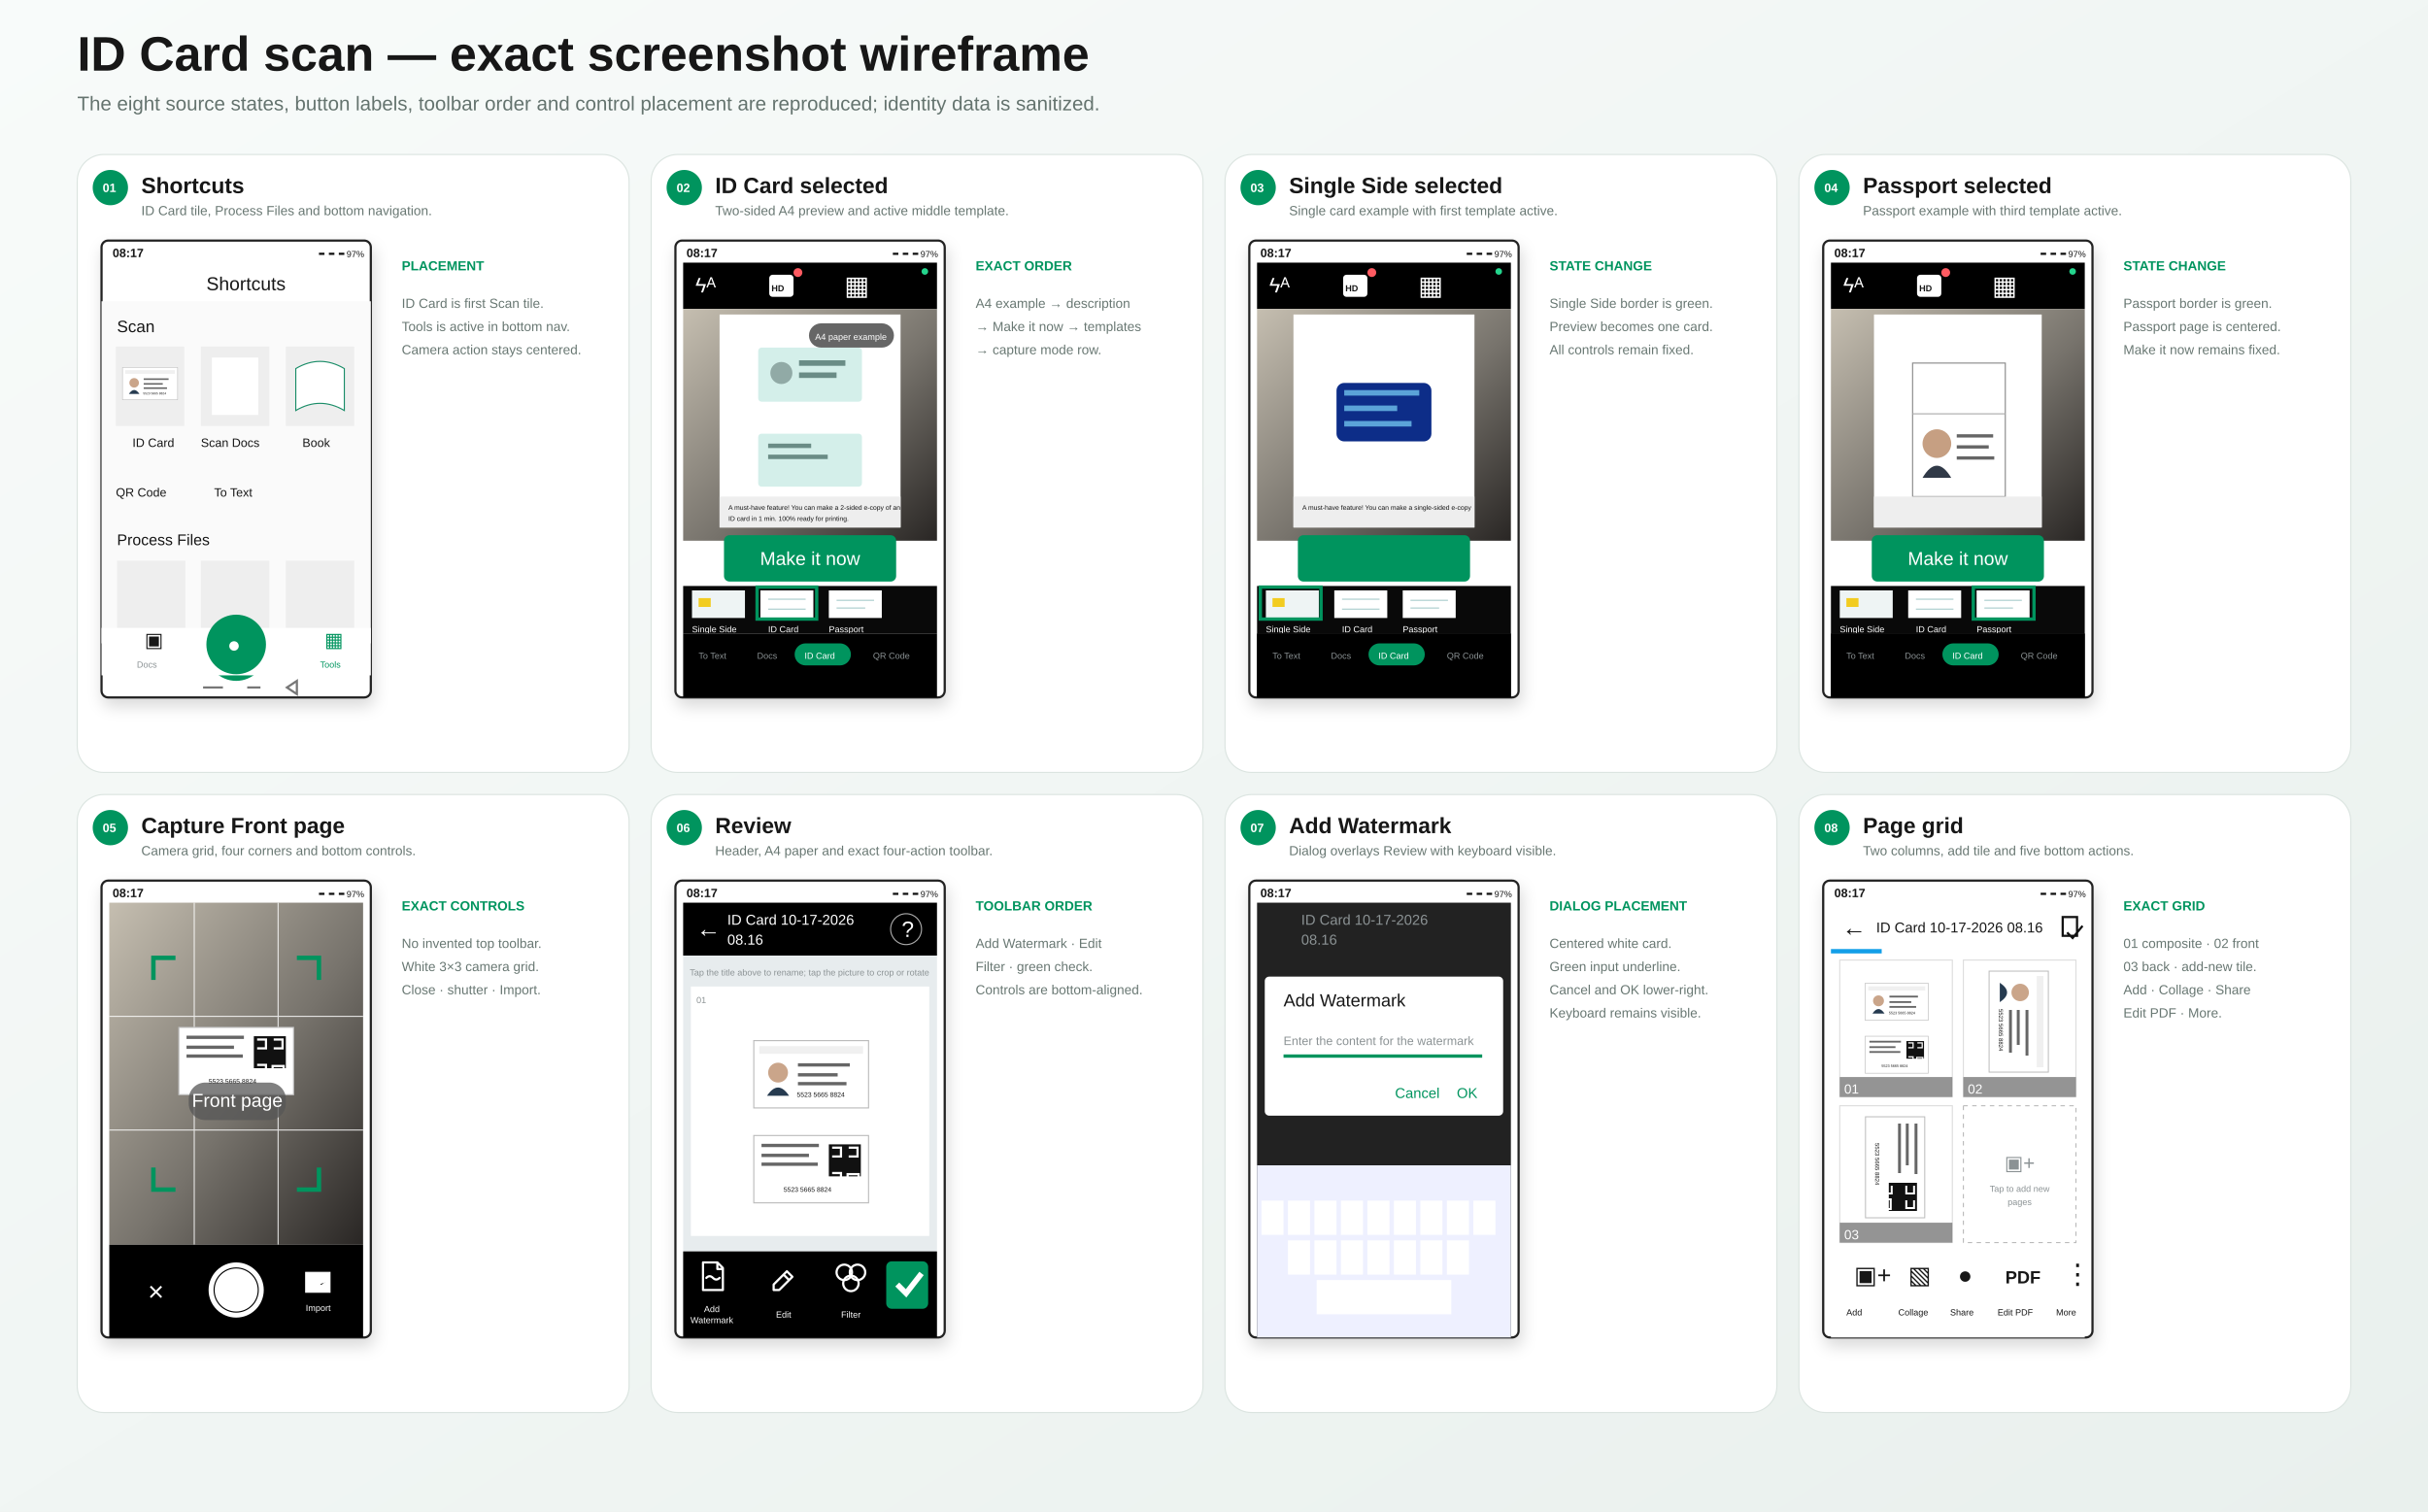
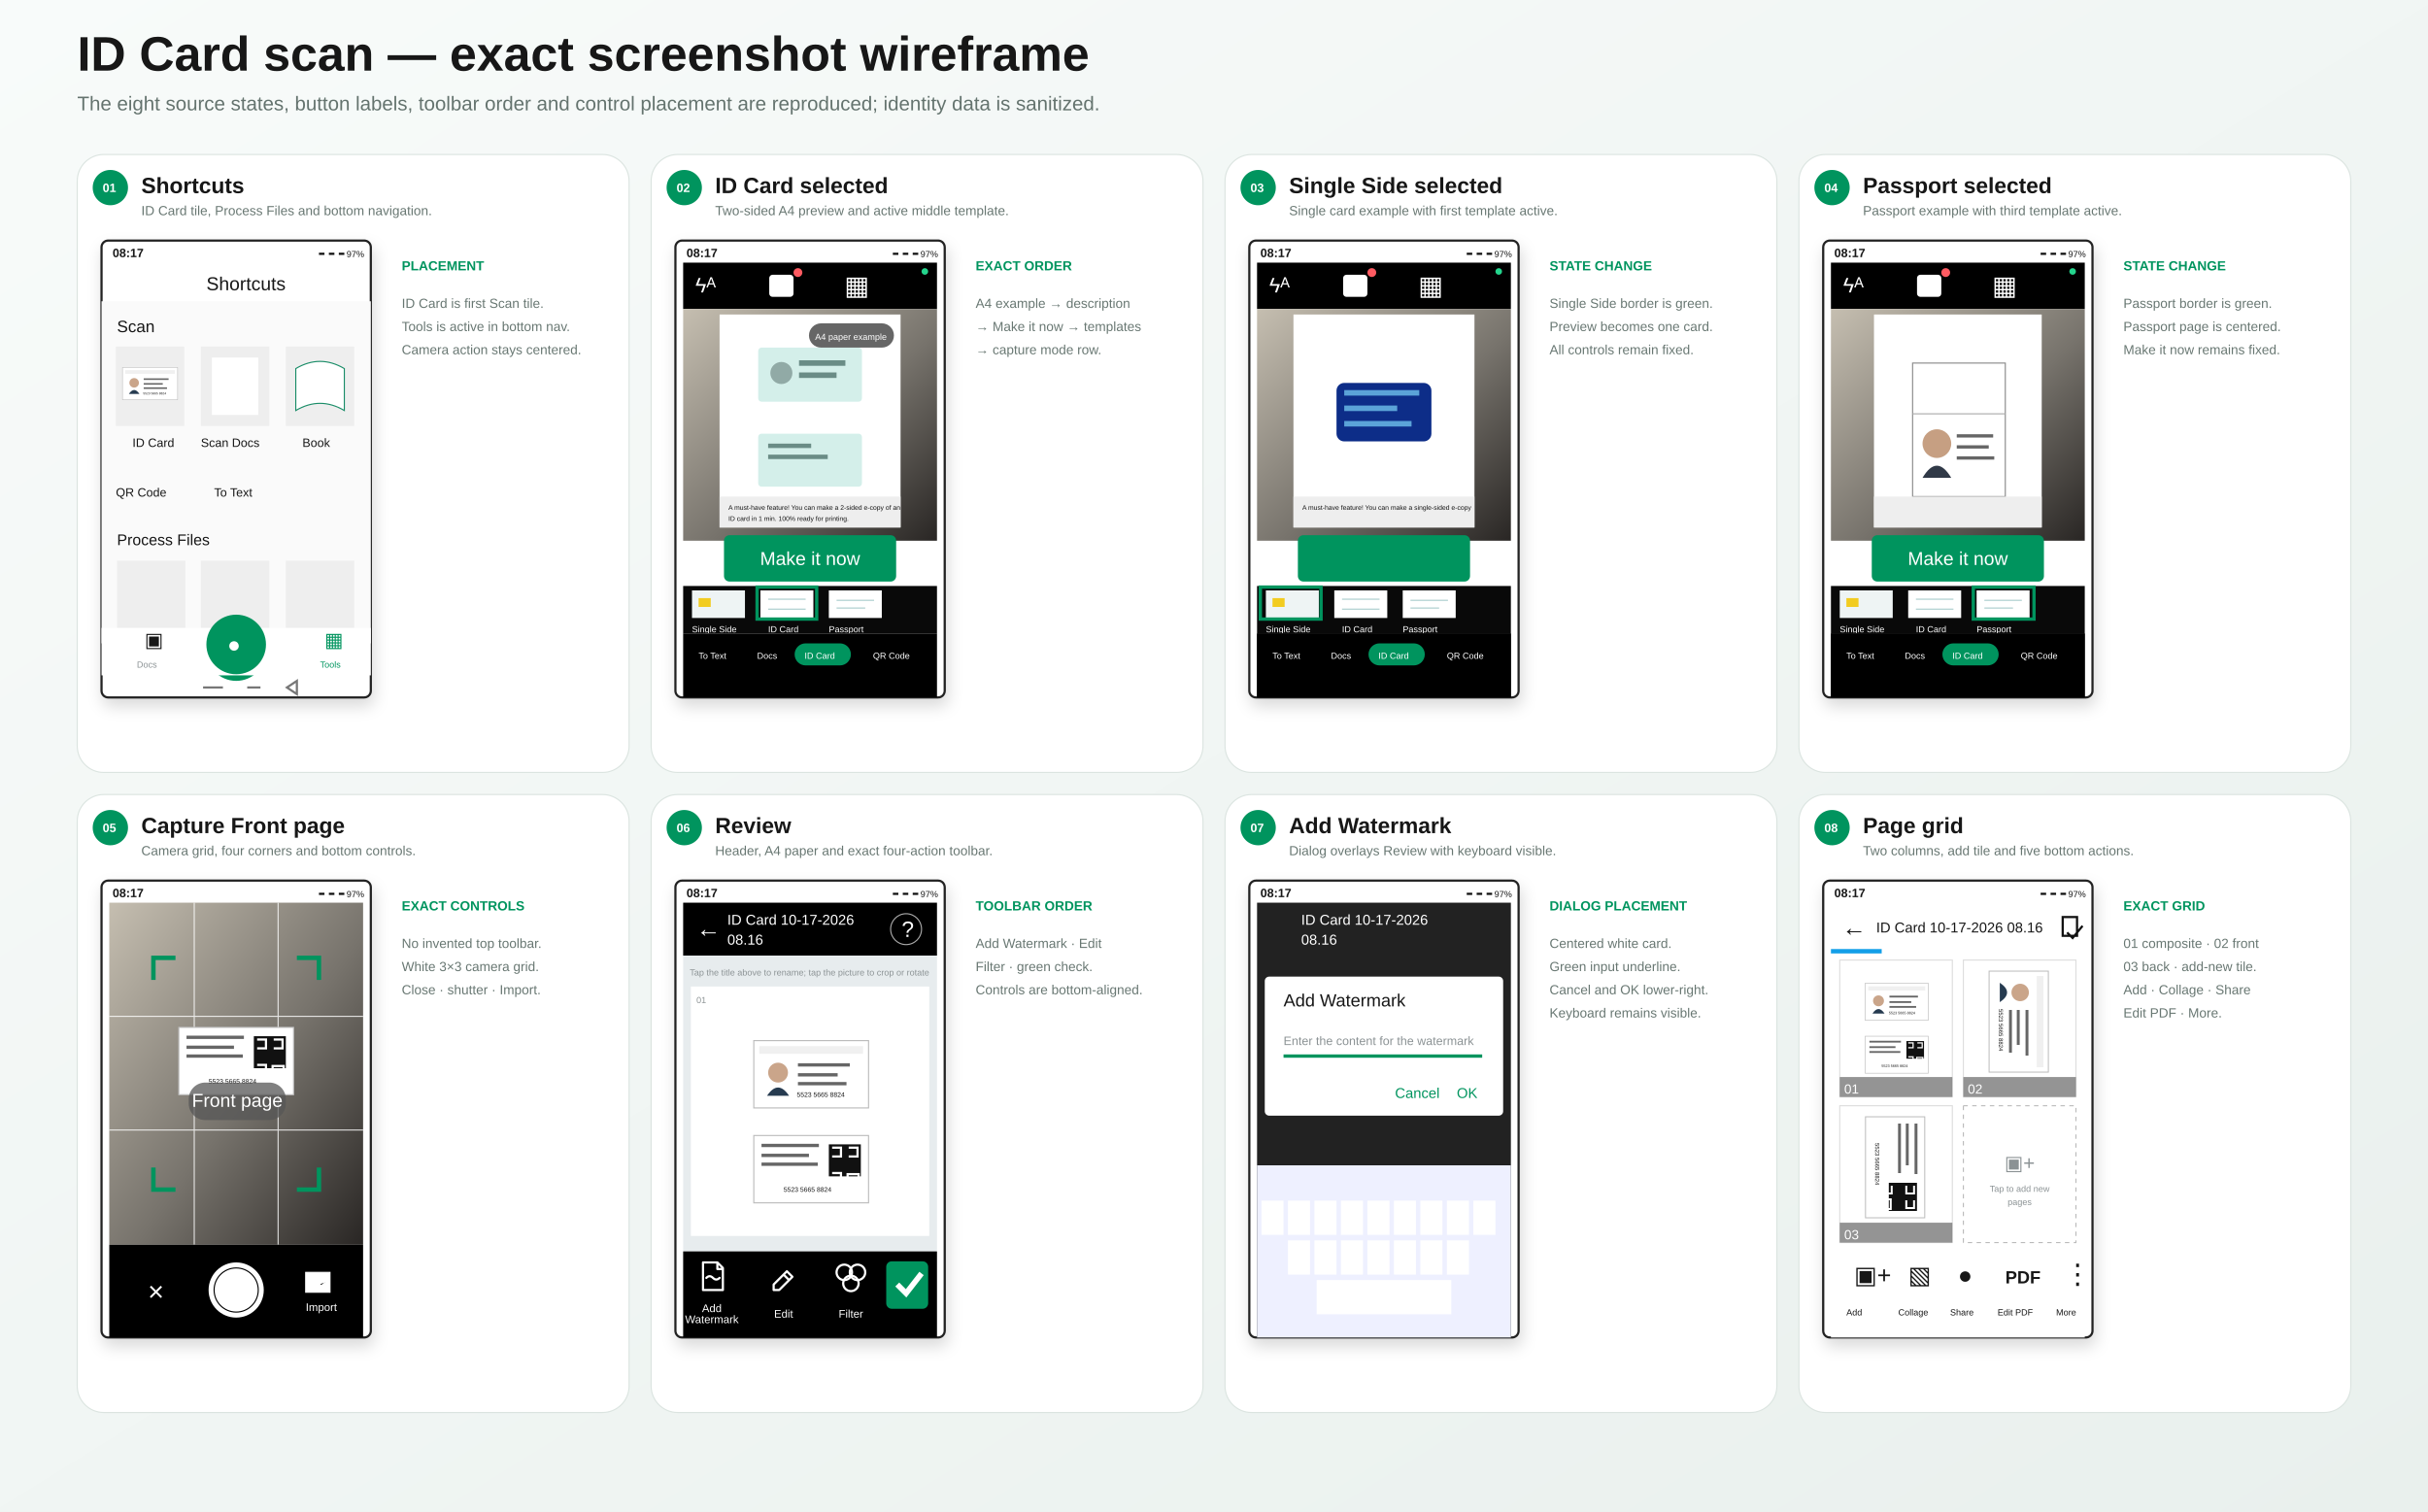
<svg xmlns="http://www.w3.org/2000/svg" width="2200" height="1370" viewBox="0 0 2200 1370" role="img" aria-labelledby="title desc">
  <defs>
    <linearGradient id="bg" x2="1" y2="1">
      <stop stop-color="#f8fbfa" />
      <stop offset="1" stop-color="#e9f0ed" />
    </linearGradient>
    <linearGradient id="cam" x2="1" y2="1">
      <stop stop-color="#c5beb0" />
      <stop offset=".55" stop-color="#77736c" />
      <stop offset="1" stop-color="#292624" />
    </linearGradient>
    <filter id="sh">
      <feDropShadow dy="7" stdDeviation="7" flood-opacity=".15" />
    </filter>
-     <style>text{font-family:Arial,'Segoe UI',sans-serif;fill:#171717}.h{font-size:44px;font-weight:700}.sub{font-size:18px;fill:#64736e}.pt{font-size:20px;font-weight:700}.ps{font-size:12px;fill:#687772}.no{font-size:11px;font-weight:700;fill:white}.ui{font-size:11px}.sm{font-size:8px}.xs{font-size:6px}.w{fill:white}.g{fill:#00945e}.mut{fill:#8b9294}.line{fill:none;stroke:currentColor;stroke-width:2;stroke-linecap:round;stroke-linejoin:round}</style>
+     <style>text{font-family:Arial,'Segoe UI',sans-serif;fill:#171717}.h{font-size:44px;font-weight:700}.sub{font-size:18px;fill:#64736e}.pt{font-size:20px;font-weight:700}.ps{font-size:12px;fill:#687772}.no{font-size:11px;font-weight:700;fill:#fff!important}.ui{font-size:11px}.sm{font-size:8px}.xs{font-size:6px}.w{fill:#fff!important}.g{fill:#00945e!important}.mut{fill:#8b9294}.line{fill:none;stroke:currentColor;stroke-width:2;stroke-linecap:round;stroke-linejoin:round}#topcam text,#modes text,#reviewbar text{fill:#fff!important}#reviewbar text{font-size:10px;font-weight:500}text.sm.mut[y="359"],text.sm.mut[y="23"],text.mut[y="20"],text.mut[y="38"]{fill:#fff!important}text.w[y="370"]{font-size:10px}.inverse-dark text{fill:#fff!important}.inverse-light text{fill:#111!important}</style>
    <g id="phone">
      <rect width="244" height="414" rx="6" fill="#fff" stroke="#222" stroke-width="2" filter="url(#sh)" />
      <text x="10" y="15" class="ui" font-weight="700">08:17</text>
      <path d="M197 12h5m4 0h5m4 0h5" stroke="#111" stroke-width="2" />
      <text x="222" y="15" class="sm">97%</text>
      <path d="M92 405h18m22 0h12m24 0l9-6v12z" fill="none" stroke="#777" stroke-width="2" />
    </g>
    <g id="front">
      <rect width="104" height="61" fill="#fff" stroke="#bbb" />
      <rect x="5" y="5" width="94" height="7" fill="#f0f0f0" />
      <circle cx="22" cy="29" r="9" fill="#caa58a" />
      <path d="M12 50q10-15 20 0" fill="#263b50" />
      <path d="M40 22h47m-47 9h36m-36 8h44" stroke="#666" stroke-width="3" />
      <text x="39" y="51" class="xs">5523 5665 8824</text>
    </g>
    <g id="back">
      <rect width="104" height="61" fill="#fff" stroke="#bbb" />
      <path d="M7 9h52m-52 9h43m-43 8h51" stroke="#666" stroke-width="3" />
      <rect x="68" y="8" width="29" height="29" fill="#111" />
      <path d="M71 11h8v8h-8m15-8h8v8h-8m-15 15h8v8h-8m14-7h10v10H85z" fill="none" stroke="#fff" stroke-width="2" />
      <text x="27" y="51" class="xs">5523 5665 8824</text>
    </g>
    <g id="topcam">
      <rect width="230" height="42" fill="#000" />
      <text x="11" y="27" class="w" font-size="19">ϟᴬ</text>
      <rect x="78" y="11" width="22" height="20" rx="3" fill="#fff" />
      <text x="80" y="26" class="sm" font-weight="700">HD</text>
      <circle cx="104" cy="9" r="4" fill="#ff5a61" />
      <text x="146" y="29" class="w" font-size="24">▦</text>
      <circle cx="219" cy="8" r="3" fill="#24d58d" />
    </g>
    <g id="modes">
      <rect width="230" height="43" fill="#090909" />
      <g transform="translate(8 4)">
        <rect width="48" height="25" fill="#eef4f4" />
        <rect x="6" y="7" width="11" height="8" fill="#f2cc20" />
        <text x="0" y="38" class="sm w">Single Side</text>
      </g>
      <g transform="translate(70 4)">
        <rect width="48" height="25" fill="#fff" />
        <path d="M7 8h34m-34 9h34" stroke="#a9cccc" />
        <text x="7" y="38" class="sm w">ID Card</text>
      </g>
      <g transform="translate(132 4)">
        <rect width="48" height="25" fill="#fff" />
        <path d="M7 9h34m-34 7h26" stroke="#a9cccc" />
        <text x="0" y="38" class="sm w">Passport</text>
      </g>
    </g>
    <g id="paper2">
      <rect width="164" height="193" fill="#fff" />
      <rect x="35" y="30" width="94" height="49" rx="3" fill="#d4efea" />
      <circle cx="56" cy="53" r="10" fill="#91aaa6" />
      <path d="M72 44h42m-42 11h34" stroke="#6a8c86" stroke-width="5" />
      <rect x="35" y="108" width="94" height="48" rx="3" fill="#d4efea" />
      <path d="M44 119h39m-39 10h54" stroke="#6a8c86" stroke-width="4" />
    </g>
    <g id="panel">
      <rect width="500" height="560" rx="24" fill="#fff" stroke="#dbe4e0" />
    </g>
    <g id="reviewbar">
      <rect width="230" height="78" fill="#000" />
      <path d="M18 10h13l5 5v20H18zM31 10v6h5M21 24c2-2 4-2 6 0s4 2 6 0" class="line" color="white" />
      <path d="M82 30l12-12 5 5-12 12h-5zM91 21l5 5" class="line" color="white" />
      <circle cx="146" cy="19" r="7" class="line" color="white" />
      <circle cx="158" cy="19" r="7" class="line" color="white" />
      <circle cx="152" cy="29" r="7" class="line" color="white" />
      <text x="26" y="55" class="sm w" text-anchor="middle">Add</text>
      <text x="26" y="65" class="sm w" text-anchor="middle">Watermark</text>
      <text x="91" y="60" class="sm w" text-anchor="middle">Edit</text>
      <text x="152" y="60" class="sm w" text-anchor="middle">Filter</text>
      <rect x="184" y="9" width="38" height="43" rx="5" fill="#00945e" />
      <path d="M194 30l8 8 14-18" fill="none" stroke="#fff" stroke-width="5" />
    </g>
  </defs>
  <rect width="2200" height="1370" fill="url(#bg)" />
  <text x="70" y="64" class="h">ID Card scan — exact screenshot wireframe</text>
  <text x="70" y="100" class="sub">The eight source states, button labels, toolbar order and control placement are reproduced; identity data is sanitized.</text>
  <g transform="translate(70 140)">
    <use href="#panel" />
    <circle cx="30" cy="30" r="16" fill="#00945e" />
    <text x="23" y="34" class="no">01</text>
    <text x="58" y="35" class="pt">Shortcuts</text>
    <text x="58" y="55" class="ps">ID Card tile, Process Files and bottom navigation.</text>
    <g transform="translate(22 78)">
      <use href="#phone" />
      <text x="95" y="45" font-size="17">Shortcuts</text>
      <rect y="55" width="244" height="310" fill="#fafafa" />
      <text x="14" y="83" font-size="15">Scan</text>
      <g transform="translate(13 96)">
        <rect width="62" height="72" fill="#eee" />
        <use href="#front" transform="translate(6 19) scale(.48)" />
        <text x="15" y="91" class="ui">ID Card</text>
      </g>
      <g transform="translate(90 96)">
        <rect width="62" height="72" fill="#eee" />
        <rect x="10" y="10" width="42" height="52" fill="#fff" />
        <text y="91" class="ui">Scan Docs</text>
      </g>
      <g transform="translate(167 96)">
        <rect width="62" height="72" fill="#eee" />
        <path d="M9 20q22-13 44 0v38q-22-13-44 0z" fill="#fff" stroke="#198c67" />
        <text x="15" y="91" class="ui">Book</text>
      </g>
      <text x="13" y="232" class="ui">QR Code</text>
      <text x="102" y="232" class="ui">To Text</text>
      <text x="14" y="276" font-size="14">Process Files</text>
      <rect x="14" y="290" width="62" height="65" fill="#eee" />
      <rect x="90" y="290" width="62" height="65" fill="#eee" />
      <rect x="167" y="290" width="62" height="65" fill="#eee" />
      <text x="8" y="374" class="sm">Import Files</text>
      <text x="93" y="374" class="sm">Collage Images</text>
      <text x="171" y="374" class="sm">PDF Watermark</text>
      <circle cx="122" cy="372" r="27" fill="#00945e" />
    </g>
    <g transform="translate(294 105)">
      <text class="g" font-size="12" font-weight="700">PLACEMENT</text>
      <text y="34" class="ps">
        <tspan x="0">ID Card is first Scan tile.</tspan>
        <tspan x="0" dy="21">Tools is active in bottom nav.</tspan>
        <tspan x="0" dy="21">Camera action stays centered.</tspan>
      </text>
    </g>
  </g>
  <g transform="translate(590 140)">
    <use href="#panel" />
    <circle cx="30" cy="30" r="16" fill="#00945e" />
    <text x="23" y="34" class="no">02</text>
    <text x="58" y="35" class="pt">ID Card selected</text>
    <text x="58" y="55" class="ps">Two-sided A4 preview and active middle template.</text>
    <g transform="translate(22 78)">
      <use href="#phone" />
      <g transform="translate(7 20)">
        <use href="#topcam" />
        <rect y="42" width="230" height="210" fill="url(#cam)" />
        <g transform="translate(33 47)">
          <use href="#paper2" />
          <rect x="81" y="8" width="77" height="22" rx="11" fill="#666" />
          <text x="119" y="23" class="sm w" text-anchor="middle">A4 paper example</text>
        </g>
        <rect x="33" y="212" width="164" height="28" fill="#eee" />
        <text x="41" y="224" class="xs">A must-have feature! You can make a 2-sided e-copy of an</text>
        <text x="41" y="234" class="xs">ID card in 1 min. 100% ready for printing.</text>
        <rect x="37" y="247" width="156" height="42" rx="5" fill="#00945e" />
        <text x="115" y="274" class="w" font-size="17" text-anchor="middle">Make it now</text>
        <g transform="translate(0 293)">
          <use href="#modes" />
          <rect x="67" y="1" width="54" height="29" fill="none" stroke="#00945e" stroke-width="3" />
        </g>
        <rect y="336" width="230" height="58" fill="#000" />
        <text x="14" y="359" class="sm mut">To Text</text>
        <text x="67" y="359" class="sm mut">Docs</text>
        <rect x="101" y="345" width="51" height="20" rx="10" fill="#00945e" />
        <text x="110" y="359" class="sm w">ID Card</text>
        <text x="172" y="359" class="sm mut">QR Code</text>
      </g>
    </g>
    <g transform="translate(294 105)">
      <text class="g" font-size="12" font-weight="700">EXACT ORDER</text>
      <text y="34" class="ps">
        <tspan x="0">A4 example → description</tspan>
        <tspan x="0" dy="21">→ Make it now → templates</tspan>
        <tspan x="0" dy="21">→ capture mode row.</tspan>
      </text>
    </g>
  </g>
  <g transform="translate(1110 140)">
    <use href="#panel" />
    <circle cx="30" cy="30" r="16" fill="#00945e" />
    <text x="23" y="34" class="no">03</text>
    <text x="58" y="35" class="pt">Single Side selected</text>
    <text x="58" y="55" class="ps">Single card example with first template active.</text>
    <g transform="translate(22 78)">
      <use href="#phone" />
      <g transform="translate(7 20)">
        <use href="#topcam" />
        <rect y="42" width="230" height="210" fill="url(#cam)" />
        <rect x="33" y="47" width="164" height="193" fill="#fff" />
        <rect x="72" y="109" width="86" height="53" rx="7" fill="#0d2d88" />
        <path d="M79 118h68M79 132h48M79 146h61" stroke="#5ba3d8" stroke-width="5" />
        <rect x="33" y="212" width="164" height="28" fill="#eee" />
        <text x="41" y="224" class="xs">A must-have feature! You can make a single-sided e-copy</text>
        <rect x="37" y="247" width="156" height="42" rx="5" fill="#00945e" />
        <g transform="translate(0 293)">
          <use href="#modes" />
          <rect x="3" y="1" width="55" height="29" fill="none" stroke="#00945e" stroke-width="3" />
        </g>
        <rect y="336" width="230" height="58" fill="#000" />
      </g>
    </g>
    <g transform="translate(294 105)">
      <text class="g" font-size="12" font-weight="700">STATE CHANGE</text>
      <text y="34" class="ps">
        <tspan x="0">Single Side border is green.</tspan>
        <tspan x="0" dy="21">Preview becomes one card.</tspan>
        <tspan x="0" dy="21">All controls remain fixed.</tspan>
      </text>
    </g>
  </g>
  <g transform="translate(1630 140)">
    <use href="#panel" />
    <circle cx="30" cy="30" r="16" fill="#00945e" />
    <text x="23" y="34" class="no">04</text>
    <text x="58" y="35" class="pt">Passport selected</text>
    <text x="58" y="55" class="ps">Passport example with third template active.</text>
    <g transform="translate(22 78)">
      <use href="#phone" />
      <g transform="translate(7 20)">
        <use href="#topcam" />
        <rect y="42" width="230" height="210" fill="url(#cam)" />
        <rect x="39" y="47" width="152" height="193" fill="#fff" />
        <rect x="74" y="91" width="84" height="121" fill="#fff" stroke="#888" />
        <path d="M74 137h84" stroke="#aaa" />
        <circle cx="96" cy="164" r="13" fill="#c69f82" />
        <path d="M83 195q13-22 26 0" fill="#303947" />
        <path d="M114 157h33m-33 10h29m-29 10h34" stroke="#666" stroke-width="3" />
        <rect x="39" y="212" width="152" height="28" fill="#eee" />
        <rect x="37" y="247" width="156" height="42" rx="5" fill="#00945e" />
        <text x="115" y="274" class="w" font-size="17" text-anchor="middle">Make it now</text>
        <g transform="translate(0 293)">
          <use href="#modes" />
          <rect x="129" y="1" width="55" height="29" fill="none" stroke="#00945e" stroke-width="3" />
        </g>
        <rect y="336" width="230" height="58" fill="#000" />
      </g>
    </g>
    <g transform="translate(294 105)">
      <text class="g" font-size="12" font-weight="700">STATE CHANGE</text>
      <text y="34" class="ps">
        <tspan x="0">Passport border is green.</tspan>
        <tspan x="0" dy="21">Passport page is centered.</tspan>
        <tspan x="0" dy="21">Make it now remains fixed.</tspan>
      </text>
    </g>
  </g>
  <g transform="translate(70 720)">
    <use href="#panel" />
    <circle cx="30" cy="30" r="16" fill="#00945e" />
    <text x="23" y="34" class="no">05</text>
    <text x="58" y="35" class="pt">Capture Front page</text>
    <text x="58" y="55" class="ps">Camera grid, four corners and bottom controls.</text>
    <g transform="translate(22 78)">
      <use href="#phone" />
      <g transform="translate(7 20)">
        <rect width="230" height="310" fill="url(#cam)" />
        <path d="M77 0v310M153 0v310M0 103h230M0 206h230" stroke="#fff" opacity=".8" />
        <path d="M40 70v-20h20M170 50h20v20M40 240v20h20M170 260h20v-20" fill="none" stroke="#00945e" stroke-width="4" />
        <use href="#back" transform="translate(63 113)" />
        <rect x="72" y="163" width="88" height="34" rx="15" fill="#555" opacity=".75" />
        <text x="116" y="185" class="w" font-size="17" text-anchor="middle">Front page</text>
        <rect y="310" width="230" height="84" fill="#000" />
        <text x="35" y="361" class="w" font-size="25">×</text>
        <circle cx="115" cy="351" r="25" fill="#fff" />
        <circle cx="115" cy="351" r="20" fill="none" stroke="#000" />
        <path d="M178 335h22v18h-22zM181 349l6-7 5 5 4-3" fill="#fff" stroke="#fff" />
        <text x="178" y="370" class="sm w">Import</text>
      </g>
    </g>
    <g transform="translate(294 105)">
      <text class="g" font-size="12" font-weight="700">EXACT CONTROLS</text>
      <text y="34" class="ps">
        <tspan x="0">No invented top toolbar.</tspan>
        <tspan x="0" dy="21">White 3×3 camera grid.</tspan>
        <tspan x="0" dy="21">Close · shutter · Import.</tspan>
      </text>
    </g>
  </g>
  <g transform="translate(590 720)">
    <use href="#panel" />
    <circle cx="30" cy="30" r="16" fill="#00945e" />
    <text x="23" y="34" class="no">06</text>
    <text x="58" y="35" class="pt">Review</text>
    <text x="58" y="55" class="ps">Header, A4 paper and exact four-action toolbar.</text>
    <g transform="translate(22 78)">
      <use href="#phone" />
      <g transform="translate(7 20)">
        <rect width="230" height="48" fill="#000" />
        <text x="12" y="31" class="w" font-size="22">←</text>
        <text x="40" y="20" class="w" font-size="13">ID Card 10-17-2026</text>
        <text x="40" y="38" class="w" font-size="13">08.16</text>
        <circle cx="202" cy="24" r="14" fill="none" stroke="#aaa" />
        <text x="198" y="31" class="w" font-size="20">?</text>
        <rect y="48" width="230" height="268" fill="#e7ecee" />
        <text x="6" y="66" class="sm mut">Tap the title above to rename; tap the picture to crop or rotate</text>
        <rect x="7" y="76" width="216" height="226" fill="#fff" />
        <text x="12" y="91" class="sm mut">01</text>
        <use href="#front" transform="translate(64 125)" />
        <use href="#back" transform="translate(64 211)" />
        <g transform="translate(0 316)">
          <use href="#reviewbar" />
        </g>
      </g>
    </g>
    <g transform="translate(294 105)">
      <text class="g" font-size="12" font-weight="700">TOOLBAR ORDER</text>
      <text y="34" class="ps">
        <tspan x="0">Add Watermark · Edit</tspan>
        <tspan x="0" dy="21">Filter · green check.</tspan>
        <tspan x="0" dy="21">Controls are bottom-aligned.</tspan>
      </text>
    </g>
  </g>
  <g transform="translate(1110 720)">
    <use href="#panel" />
    <circle cx="30" cy="30" r="16" fill="#00945e" />
    <text x="23" y="34" class="no">07</text>
    <text x="58" y="35" class="pt">Add Watermark</text>
    <text x="58" y="55" class="ps">Dialog overlays Review with keyboard visible.</text>
    <g transform="translate(22 78)">
      <use href="#phone" />
      <g transform="translate(7 20)">
        <rect width="230" height="394" fill="#222" />
        <text x="40" y="20" class="mut" font-size="13">ID Card 10-17-2026</text>
        <text x="40" y="38" class="mut" font-size="13">08.16</text>
        <rect x="7" y="67" width="216" height="126" rx="4" fill="#fff" />
        <text x="24" y="94" font-size="16" fill="#526575">Add Watermark</text>
        <text x="24" y="129" class="ui mut">Enter the content for the watermark</text>
        <path d="M24 139h180" stroke="#00945e" stroke-width="3" />
        <text x="125" y="177" class="g" font-size="13">Cancel</text>
        <text x="181" y="177" class="g" font-size="13">OK</text>
        <rect y="238" width="230" height="156" fill="#eef0ff" />
        <g fill="#fff">
          <path d="M4 270h20v31H4zm24 0h20v31H28zm24 0h20v31H52zm24 0h20v31H76zm24 0h20v31h-20zm24 0h20v31h-20zm24 0h20v31h-20zm24 0h20v31h-20zm24 0h20v31h-20zM28 306h20v31H28zm24 0h20v31H52zm24 0h20v31H76zm24 0h20v31h-20zm24 0h20v31h-20zm24 0h20v31h-20zm24 0h20v31h-20zM54 342h122v31H54z" />
        </g>
      </g>
    </g>
    <g transform="translate(294 105)">
      <text class="g" font-size="12" font-weight="700">DIALOG PLACEMENT</text>
      <text y="34" class="ps">
        <tspan x="0">Centered white card.</tspan>
        <tspan x="0" dy="21">Green input underline.</tspan>
        <tspan x="0" dy="21">Cancel and OK lower-right.</tspan>
        <tspan x="0" dy="21">Keyboard remains visible.</tspan>
      </text>
    </g>
  </g>
  <g transform="translate(1630 720)">
    <use href="#panel" />
    <circle cx="30" cy="30" r="16" fill="#00945e" />
    <text x="23" y="34" class="no">08</text>
    <text x="58" y="35" class="pt">Page grid</text>
    <text x="58" y="55" class="ps">Two columns, add tile and five bottom actions.</text>
    <g transform="translate(22 78)">
      <use href="#phone" />
      <g transform="translate(7 20)">
        <text x="10" y="30" font-size="22">←</text>
        <text x="41" y="27" font-size="13">ID Card 10-17-2026 08.16</text>
        <path d="M210 13h13v17h-13zM214 27l5 5 9-11" fill="none" stroke="#111" stroke-width="2" />
        <path d="M0 44h46" stroke="#139fe8" stroke-width="4" />
        <g transform="translate(8 52)">
          <rect width="102" height="124" fill="#fff" stroke="#ddd" />
          <use href="#front" transform="translate(23 21) scale(.55)" />
          <use href="#back" transform="translate(23 69) scale(.55)" />
          <rect y="106" width="102" height="18" fill="#666" opacity=".7" />
          <text x="4" y="121" class="w">01</text>
        </g>
        <g transform="translate(120 52)">
          <rect width="102" height="124" fill="#fff" stroke="#ddd" />
          <use href="#front" transform="translate(77 10) rotate(90) scale(.88)" />
          <rect y="106" width="102" height="18" fill="#666" opacity=".7" />
          <text x="4" y="121" class="w">02</text>
        </g>
        <g transform="translate(8 184)">
          <rect width="102" height="124" fill="#fff" stroke="#ddd" />
          <use href="#back" transform="translate(77 10) rotate(90) scale(.88)" />
          <rect y="106" width="102" height="18" fill="#666" opacity=".7" />
          <text x="4" y="121" class="w">03</text>
        </g>
        <g transform="translate(120 184)">
          <rect width="102" height="124" fill="#fff" stroke="#bbb" stroke-dasharray="4 4" />
          <text x="51" y="58" class="mut" font-size="18" text-anchor="middle">▣+</text>
          <text x="51" y="78" class="sm mut" text-anchor="middle">Tap to add new</text>
          <text x="51" y="90" class="sm mut" text-anchor="middle">pages</text>
        </g>
        <rect y="316" width="230" height="78" fill="#fff" />
        <text x="21" y="345" font-size="22">▣+</text>
        <text x="70" y="345" font-size="22">▧</text>
        <text x="115" y="345" font-size="22">●</text>
        <text x="158" y="345" font-size="16" font-weight="700">PDF</text>
        <text x="211" y="345" font-size="25">⋮</text>
        <text x="14" y="374" class="sm">Add</text>
        <text x="61" y="374" class="sm">Collage</text>
        <text x="108" y="374" class="sm">Share</text>
        <text x="151" y="374" class="sm">Edit PDF</text>
        <text x="204" y="374" class="sm">More</text>
      </g>
    </g>
    <g transform="translate(294 105)">
      <text class="g" font-size="12" font-weight="700">EXACT GRID</text>
      <text y="34" class="ps">
        <tspan x="0">01 composite · 02 front</tspan>
        <tspan x="0" dy="21">03 back · add-new tile.</tspan>
        <tspan x="0" dy="21">Add · Collage · Share</tspan>
        <tspan x="0" dy="21">Edit PDF · More.</tspan>
      </text>
    </g>
  </g>
  <g transform="translate(92 569)">
    <rect width="244" height="43" fill="#fff" />
    <text x="39" y="17" font-size="18" fill="#bbb">▣</text>
    <text x="32" y="36" class="sm mut">Docs</text>
    <circle cx="122" cy="15" r="27" fill="#00945e" />
    <text x="114" y="22" class="w" font-size="20">●</text>
    <text x="202" y="17" class="g" font-size="18">▦</text>
    <text x="198" y="36" class="sm g">Tools</text>
  </g>
  <g transform="translate(1139 574)">
    <rect width="230" height="58" fill="#000" />
    <text x="14" y="23" class="sm mut">To Text</text>
    <text x="67" y="23" class="sm mut">Docs</text>
    <rect x="101" y="9" width="51" height="20" rx="10" fill="#00945e" />
    <text x="110" y="23" class="sm w">ID Card</text>
    <text x="172" y="23" class="sm mut">QR Code</text>
  </g>
  <g transform="translate(1659 574)">
    <rect width="230" height="58" fill="#000" />
    <text x="14" y="23" class="sm mut">To Text</text>
    <text x="67" y="23" class="sm mut">Docs</text>
    <rect x="101" y="9" width="51" height="20" rx="10" fill="#00945e" />
    <text x="110" y="23" class="sm w">ID Card</text>
    <text x="172" y="23" class="sm mut">QR Code</text>
  </g>
</svg>
